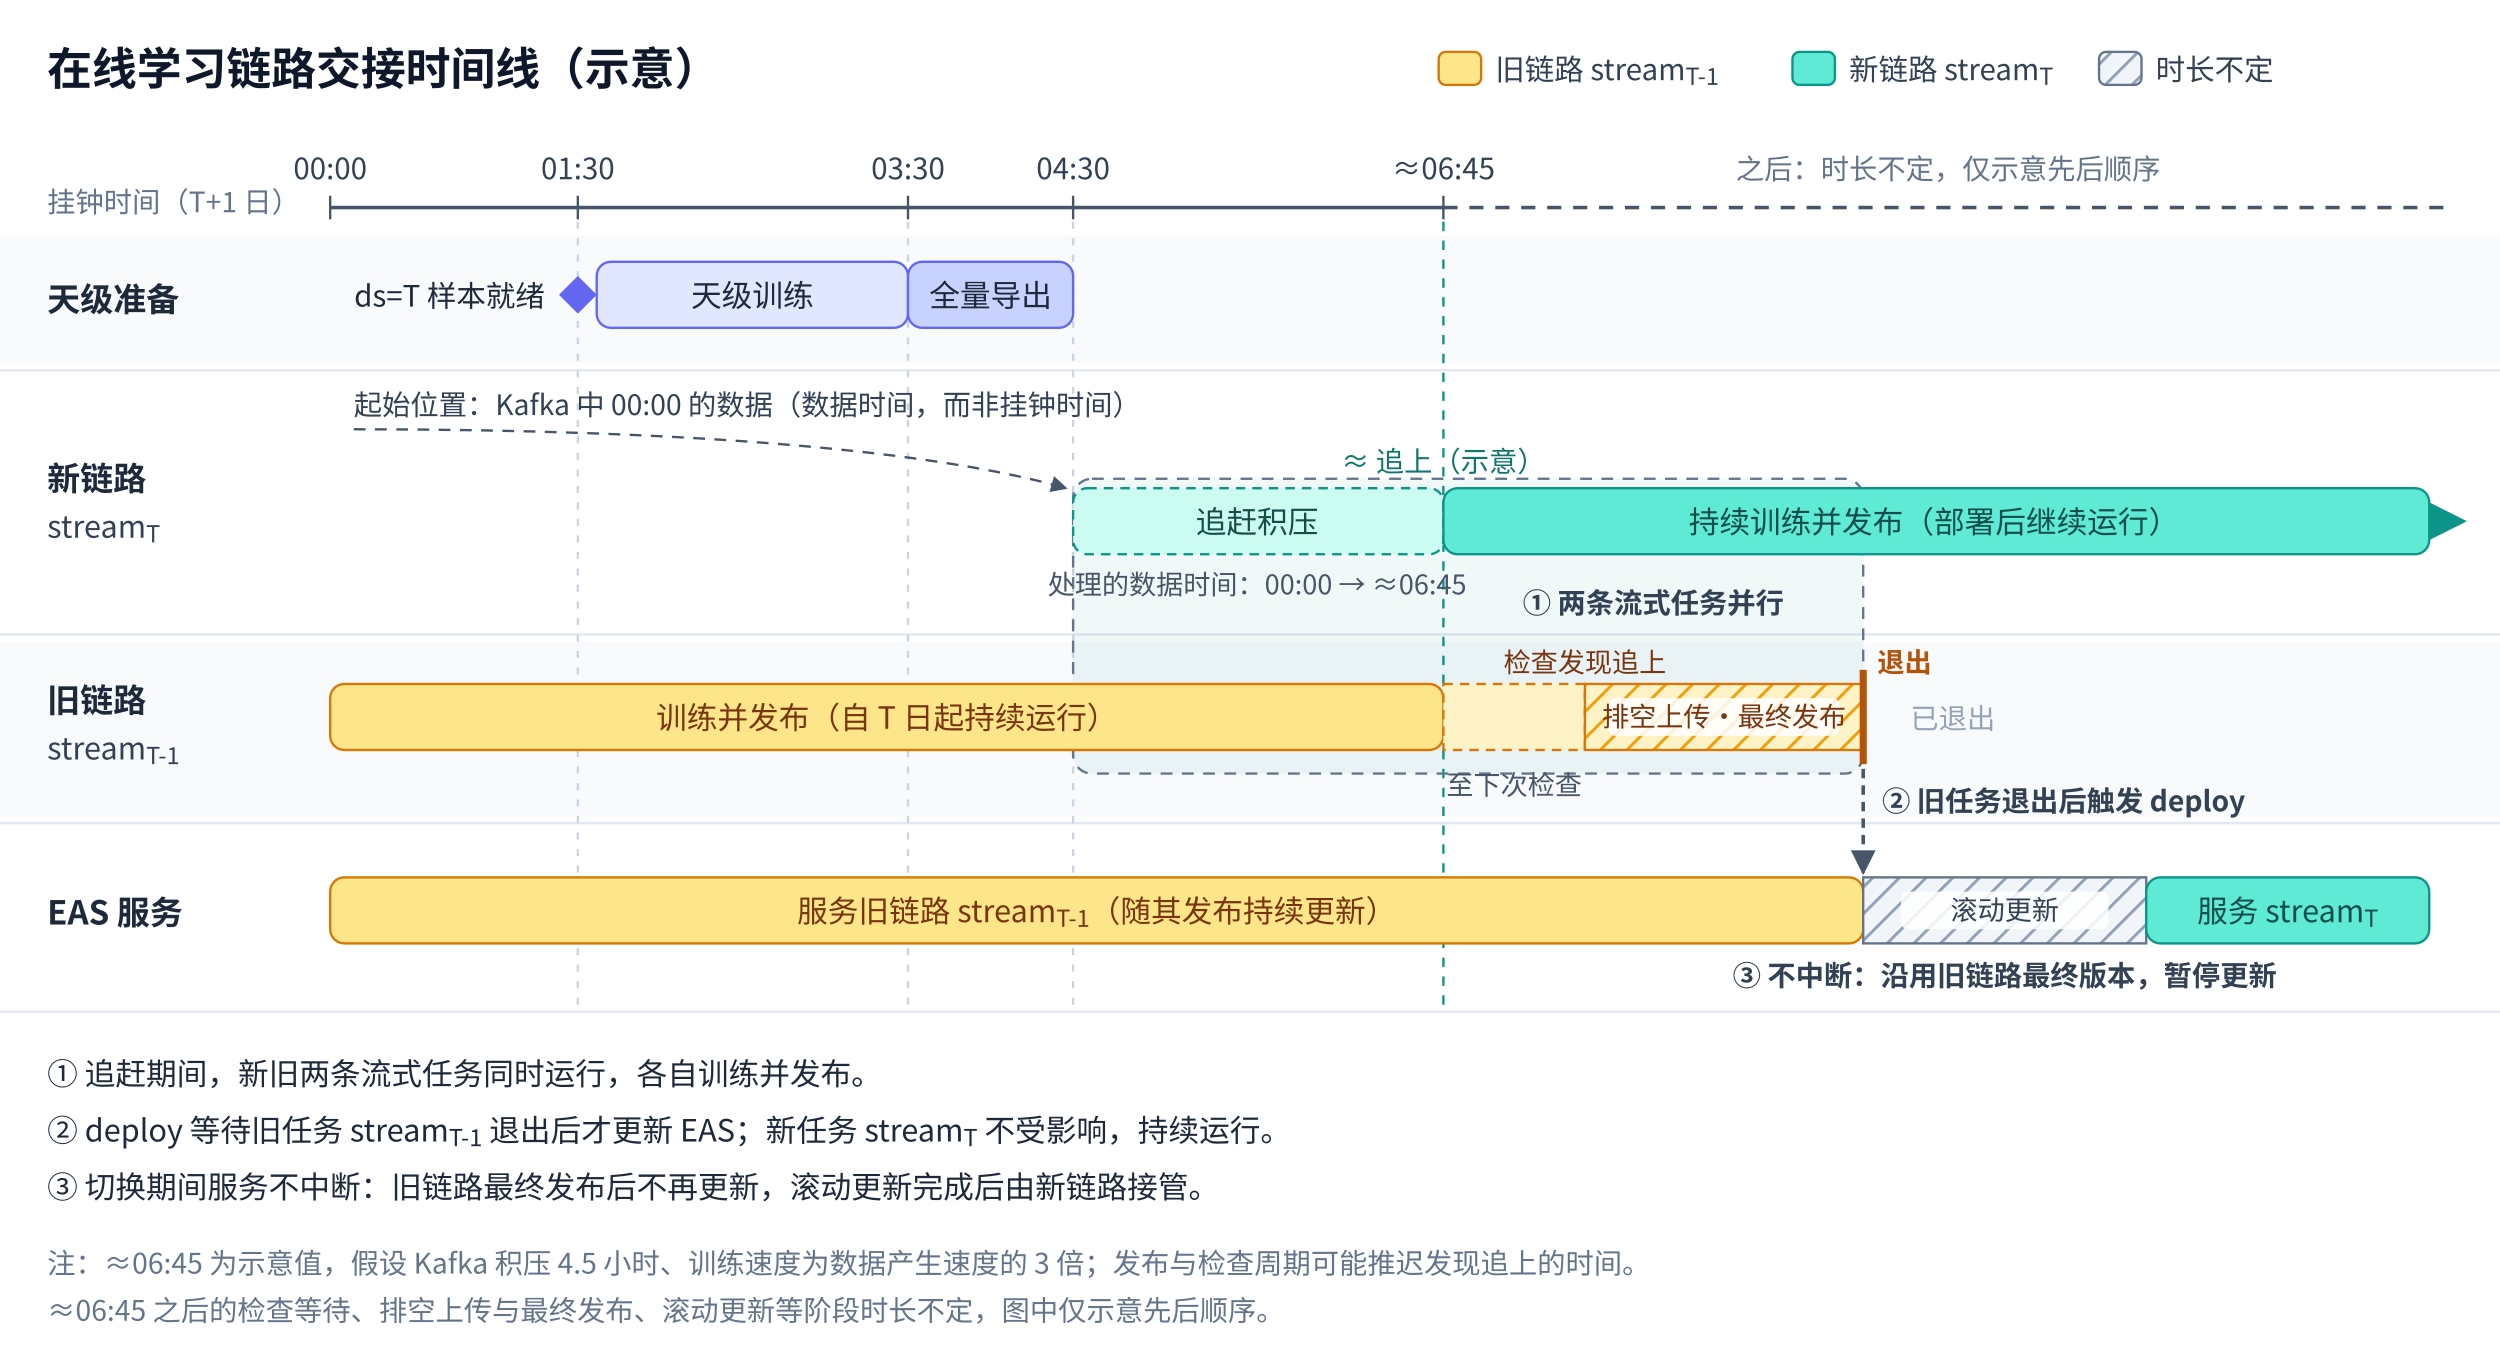
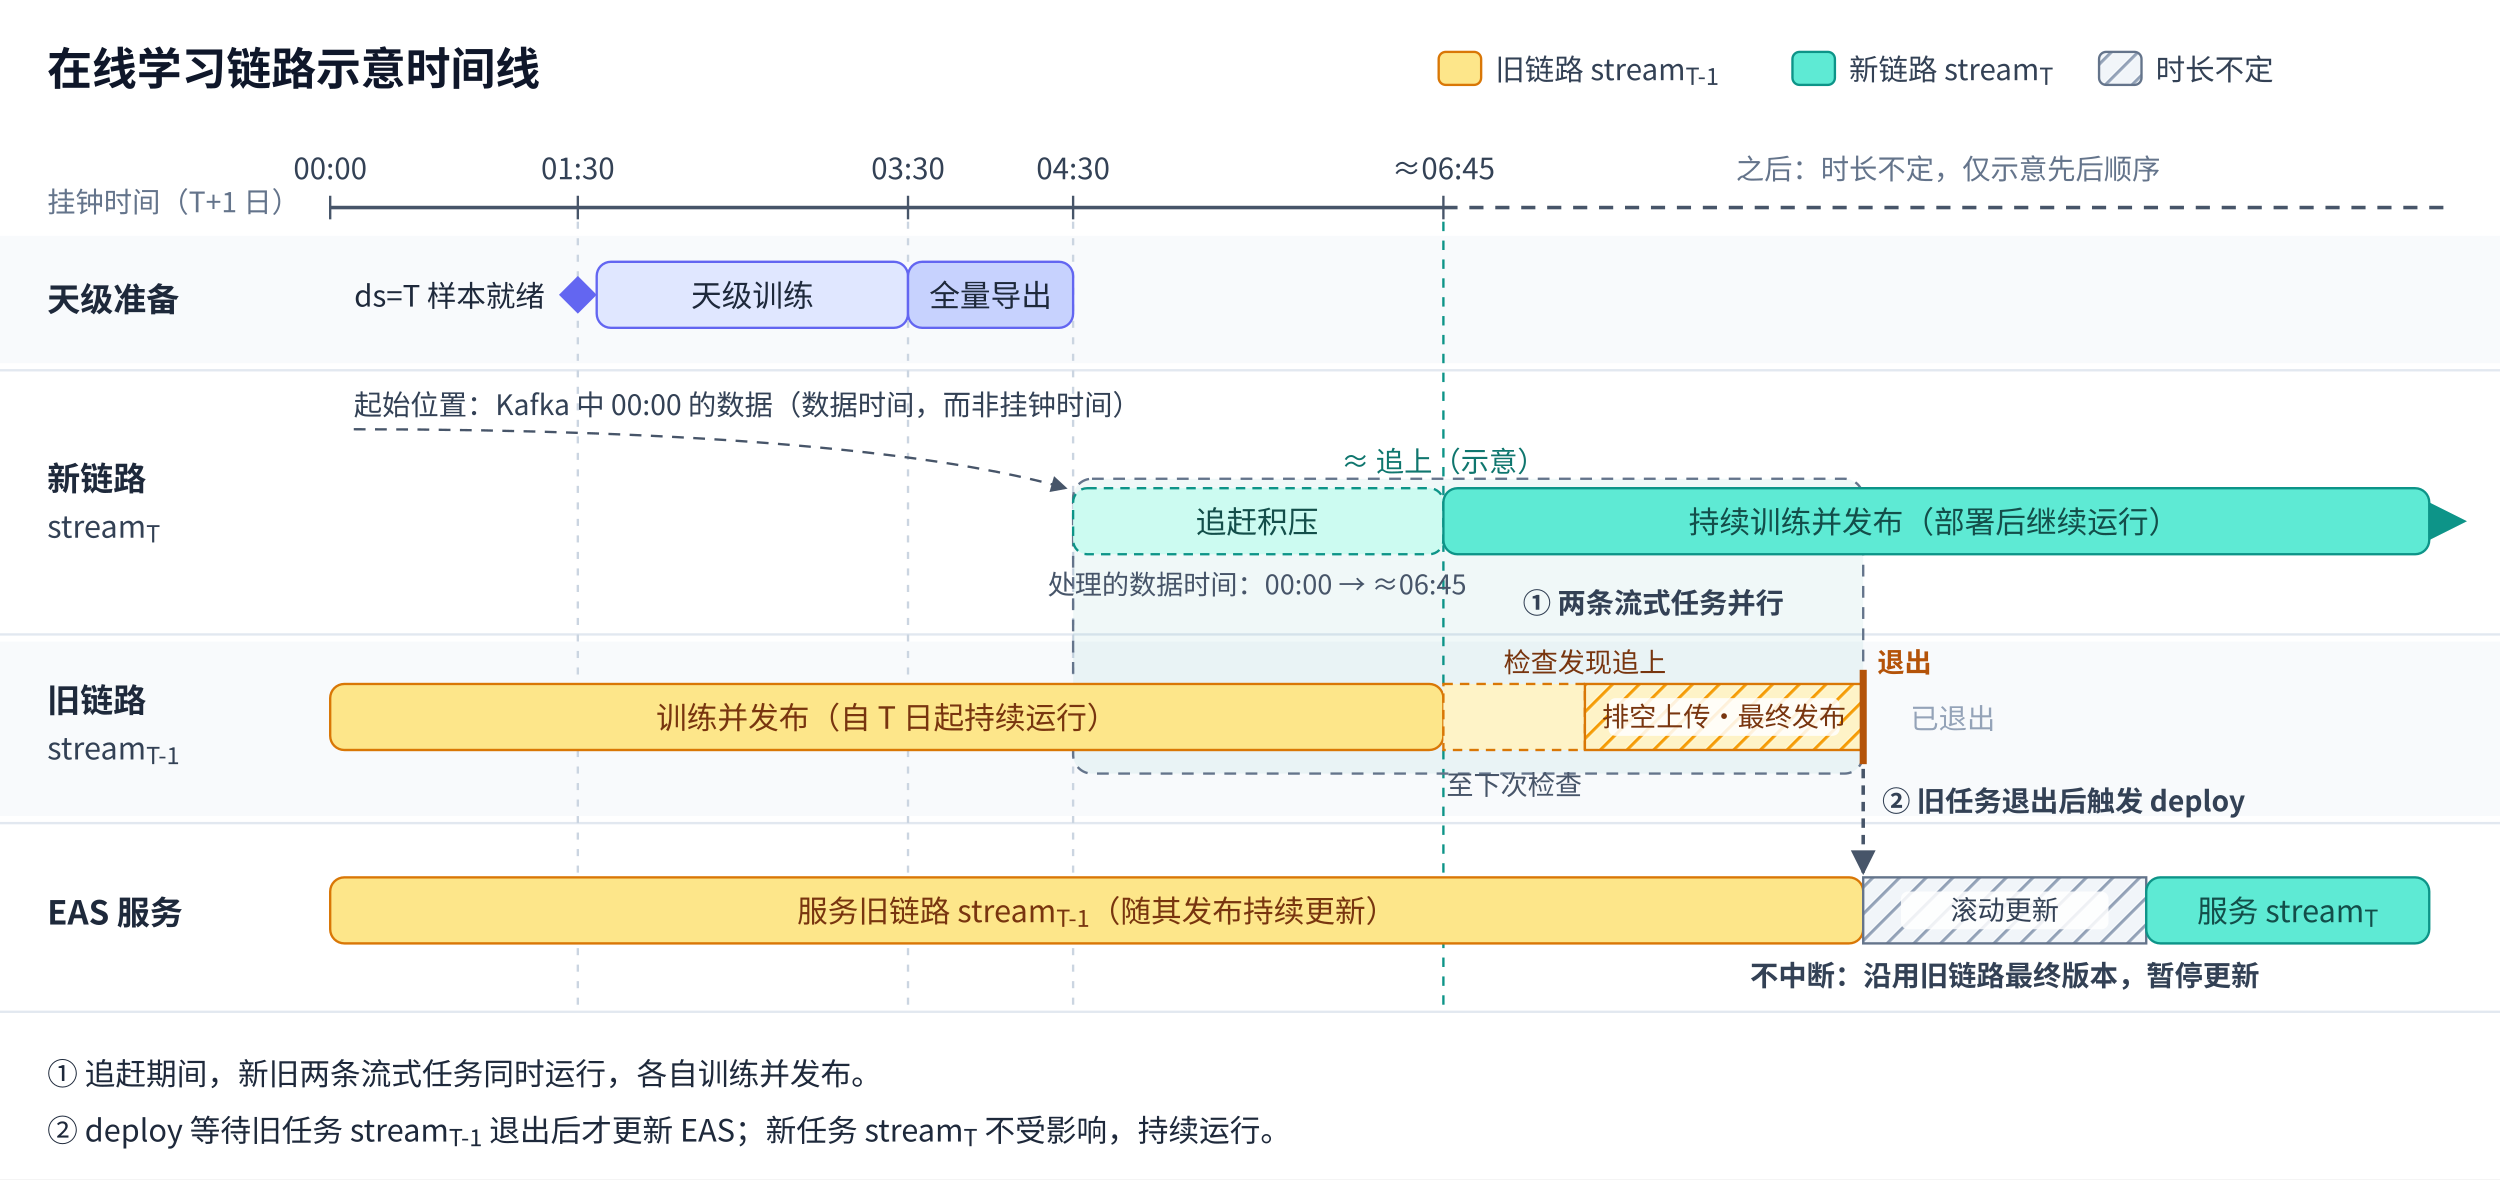
- <svg xmlns="http://www.w3.org/2000/svg" viewBox="0 0 1060 580" width="1060" height="580" role="img" aria-labelledby="timeline-title timeline-desc" font-family="'PingFang SC', 'Microsoft YaHei', 'Noto Sans CJK SC', 'Source Han Sans SC', sans-serif">
+ <svg xmlns="http://www.w3.org/2000/svg" viewBox="0 0 1060 500" width="1060" height="500" role="img" aria-labelledby="timeline-title timeline-desc" font-family="'PingFang SC', 'Microsoft YaHei', 'Noto Sans CJK SC', 'Source Han Sans SC', sans-serif">
  <defs>
    <pattern id="hatch-amber" width="8" height="8" patternUnits="userSpaceOnUse" patternTransform="rotate(45)">
      <rect width="8" height="8" fill="#fef3c7" />
      <line x1="0" y1="0" x2="0" y2="8" stroke="#f59e0b" stroke-width="2.5" />
    </pattern>
    <pattern id="hatch-gray" width="8" height="8" patternUnits="userSpaceOnUse" patternTransform="rotate(45)">
      <rect width="8" height="8" fill="#f1f5f9" />
      <line x1="0" y1="0" x2="0" y2="8" stroke="#94a3b8" stroke-width="2.5" />
    </pattern>
    <marker id="arrow" viewBox="0 0 10 10" refX="9" refY="5" markerWidth="7" markerHeight="7" orient="auto-start-reverse">
      <path d="M0,0 L10,5 L0,10 z" fill="#475569" />
    </marker>
  </defs>
-   <rect width="1060" height="580" fill="#ffffff" />
-   <text x="20" y="36" font-size="19" font-weight="bold" fill="#0f172a">在线学习链路交接时间线（示意）</text>
+   <rect width="1060" height="500" fill="#ffffff" />
+   <text x="20" y="36" font-size="19" font-weight="bold" fill="#0f172a">在线学习链路示意时间线</text>
  <rect x="610" y="22" width="18" height="14" rx="3" fill="#fde68a" stroke="#d97706" />
  <text x="634" y="34" font-size="12.5" fill="#334155">旧链路 stream<tspan baseline-shift="sub" font-size="10">T-1</tspan>
  </text>
  <rect x="760" y="22" width="18" height="14" rx="3" fill="#5eead4" stroke="#0d9488" />
  <text x="784" y="34" font-size="12.5" fill="#334155">新链路 stream<tspan baseline-shift="sub" font-size="10">T</tspan>
  </text>
  <rect x="890" y="22" width="18" height="14" rx="3" fill="url(#hatch-gray)" stroke="#64748b" />
  <text x="914" y="34" font-size="12.5" fill="#334155">时长不定</text>
  <rect x="0" y="100" width="1060" height="54" fill="#f8fafc" />
  <rect x="0" y="160" width="1060" height="106" fill="#ffffff" />
  <rect x="0" y="272" width="1060" height="74" fill="#f8fafc" />
  <rect x="0" y="352" width="1060" height="74" fill="#ffffff" />
  <line x1="0" y1="157" x2="1060" y2="157" stroke="#e2e8f0" />
  <line x1="0" y1="269" x2="1060" y2="269" stroke="#e2e8f0" />
  <line x1="0" y1="349" x2="1060" y2="349" stroke="#e2e8f0" />
  <line x1="0" y1="429" x2="1060" y2="429" stroke="#e2e8f0" />
  <text x="20" y="90" font-size="12" fill="#64748b">挂钟时间（T+1 日）</text>
  <text x="20" y="132" font-size="14" font-weight="bold" fill="#1e293b">天级准备</text>
  <text x="20" y="208" font-size="14" font-weight="bold" fill="#1e293b">新链路</text>
  <text x="20" y="228" font-size="13" fill="#334155">stream<tspan baseline-shift="sub" font-size="10">T</tspan>
  </text>
  <text x="20" y="302" font-size="14" font-weight="bold" fill="#1e293b">旧链路</text>
  <text x="20" y="322" font-size="13" fill="#334155">stream<tspan baseline-shift="sub" font-size="10">T-1</tspan>
  </text>
  <text x="20" y="392" font-size="14" font-weight="bold" fill="#1e293b">EAS 服务</text>
  <line x1="140" y1="88" x2="612" y2="88" stroke="#475569" stroke-width="1.5" />
  <line x1="612" y1="88" x2="1040" y2="88" stroke="#475569" stroke-width="1.5" stroke-dasharray="6 5" />
  <g font-size="12.5" fill="#334155" text-anchor="middle">
    <line x1="140" y1="83" x2="140" y2="93" stroke="#475569" />
    <text x="140" y="76">00:00</text>
    <line x1="245" y1="83" x2="245" y2="93" stroke="#475569" />
    <text x="245" y="76">01:30</text>
    <line x1="385" y1="83" x2="385" y2="93" stroke="#475569" />
    <text x="385" y="76">03:30</text>
    <line x1="455" y1="83" x2="455" y2="93" stroke="#475569" />
    <text x="455" y="76">04:30</text>
    <line x1="612" y1="83" x2="612" y2="93" stroke="#475569" />
    <text x="612" y="76">≈06:45</text>
  </g>
  <text x="826" y="76" font-size="12" fill="#64748b" text-anchor="middle">之后：时长不定，仅示意先后顺序</text>
  <g stroke="#cbd5e1" stroke-dasharray="3 4">
    <line x1="245" y1="94" x2="245" y2="428" />
    <line x1="385" y1="94" x2="385" y2="428" />
    <line x1="455" y1="94" x2="455" y2="428" />
  </g>
  <line x1="612" y1="94" x2="612" y2="428" stroke="#0d9488" stroke-dasharray="4 4" />
  <path d="M245,117 L253,125 L245,133 L237,125 z" fill="#6366f1" />
  <text x="231" y="130" font-size="12.5" fill="#1e293b" text-anchor="end">ds=T 样本就绪</text>
  <rect x="253" y="111" width="132" height="28" rx="6" fill="#e0e7ff" stroke="#6366f1" />
  <text x="319" y="130" font-size="13" fill="#1e293b" text-anchor="middle">天级训练</text>
  <rect x="385" y="111" width="70" height="28" rx="6" fill="#c7d2fe" stroke="#6366f1" />
  <text x="420" y="130" font-size="13" fill="#1e293b" text-anchor="middle">全量导出</text>
  <rect x="455" y="203" width="335" height="125" rx="8" fill="#0d9488" fill-opacity="0.06" stroke="#64748b" stroke-dasharray="5 4" />
  <path d="M150,182 C 300,182 400,192 452,207" fill="none" stroke="#475569" stroke-dasharray="5 4" marker-end="url(#arrow)" />
  <text x="150" y="176" font-size="12" fill="#334155">起始位置：Kafka 中 00:00 的数据（数据时间，而非挂钟时间）</text>
  <rect x="455" y="207" width="157" height="28" rx="6" fill="#ccfbf1" stroke="#0d9488" stroke-dasharray="4 3" />
  <text x="533" y="226" font-size="13" fill="#134e4a" text-anchor="middle">追赶积压</text>
  <text x="612" y="200" font-size="12" fill="#0f766e" text-anchor="middle">≈ 追上（示意）</text>
  <rect x="612" y="207" width="418" height="28" rx="6" fill="#5eead4" stroke="#0d9488" />
  <path d="M1030,213 L1046,221 L1030,229 z" fill="#0d9488" />
  <text x="820" y="226" font-size="13" fill="#134e4a" text-anchor="middle">持续训练并发布（部署后继续运行）</text>
  <text x="533" y="252" font-size="11.5" fill="#475569" text-anchor="middle">处理的数据时间：00:00 → ≈06:45</text>
  <text x="701" y="260" font-size="12" font-weight="bold" fill="#334155" text-anchor="middle">① 两条流式任务并行</text>
  <rect x="140" y="290" width="472" height="28" rx="6" fill="#fde68a" stroke="#d97706" />
  <text x="376" y="309" font-size="13" fill="#78350f" text-anchor="middle">训练并发布（自 T 日起持续运行）</text>
  <rect x="612" y="290" width="60" height="28" fill="#fef3c7" stroke="#d97706" stroke-dasharray="4 3" />
  <text x="642" y="337" font-size="11.5" fill="#475569" text-anchor="middle">至下次检查</text>
  <text x="672" y="285" font-size="11.5" fill="#78350f" text-anchor="middle">检查发现追上</text>
  <rect x="672" y="290" width="118" height="28" fill="url(#hatch-amber)" stroke="#d97706" />
  <rect x="682" y="296" width="98" height="16" rx="3" fill="#ffffff" fill-opacity="0.85" />
  <text x="731" y="308" font-size="11.5" fill="#78350f" text-anchor="middle">排空上传·最终发布</text>
  <line x1="790" y1="284" x2="790" y2="324" stroke="#b45309" stroke-width="3" />
  <text x="796" y="285" font-size="11.5" font-weight="bold" fill="#b45309">退出</text>
  <text x="810" y="309" font-size="12" fill="#94a3b8">已退出</text>
  <line x1="790" y1="326" x2="790" y2="370" stroke="#475569" stroke-width="1.5" stroke-dasharray="4 3" marker-end="url(#arrow)" />
  <text x="798" y="344" font-size="12" font-weight="bold" fill="#334155">② 旧任务退出后触发 deploy</text>
  <rect x="140" y="372" width="650" height="28" rx="6" fill="#fde68a" stroke="#d97706" />
  <text x="465" y="391" font-size="13" fill="#78350f" text-anchor="middle">服务旧链路 stream<tspan baseline-shift="sub" font-size="10">T-1</tspan>（随其发布持续更新）</text>
  <rect x="790" y="372" width="120" height="28" fill="url(#hatch-gray)" stroke="#64748b" />
  <rect x="806" y="378" width="88" height="16" rx="3" fill="#ffffff" fill-opacity="0.85" />
  <text x="850" y="390" font-size="11.5" fill="#334155" text-anchor="middle">滚动更新</text>
  <rect x="910" y="372" width="120" height="28" rx="6" fill="#5eead4" stroke="#0d9488" />
  <text x="970" y="391" font-size="13" fill="#134e4a" text-anchor="middle">服务 stream<tspan baseline-shift="sub" font-size="10">T</tspan>
  </text>
-   <text x="850" y="418" font-size="12" font-weight="bold" fill="#334155" text-anchor="middle">③ 不中断：沿用旧链路最终版本，暂停更新</text>
+   <text x="850" y="418" font-size="12" font-weight="bold" fill="#334155" text-anchor="middle">不中断：沿用旧链路最终版本，暂停更新</text>
  <g font-size="13" fill="#1e293b">
    <text x="20" y="460">① 追赶期间，新旧两条流式任务同时运行，各自训练并发布。</text>
    <text x="20" y="484">② deploy 等待旧任务 stream<tspan baseline-shift="sub" font-size="10">T-1</tspan> 退出后才更新 EAS；新任务 stream<tspan baseline-shift="sub" font-size="10">T</tspan> 不受影响，持续运行。</text>
-     <text x="20" y="508">③ 切换期间服务不中断：旧链路最终发布后不再更新，滚动更新完成后由新链路接管。</text>
-   </g>
-   <g font-size="12" fill="#64748b">
-     <text x="20" y="540">注：≈06:45 为示意值，假设 Kafka 积压 4.5 小时、训练速度为数据产生速度的 3 倍；发布与检查周期可能推迟发现追上的时间。</text>
-     <text x="20" y="560">≈06:45 之后的检查等待、排空上传与最终发布、滚动更新等阶段时长不定，图中仅示意先后顺序。</text>
  </g>
</svg>
